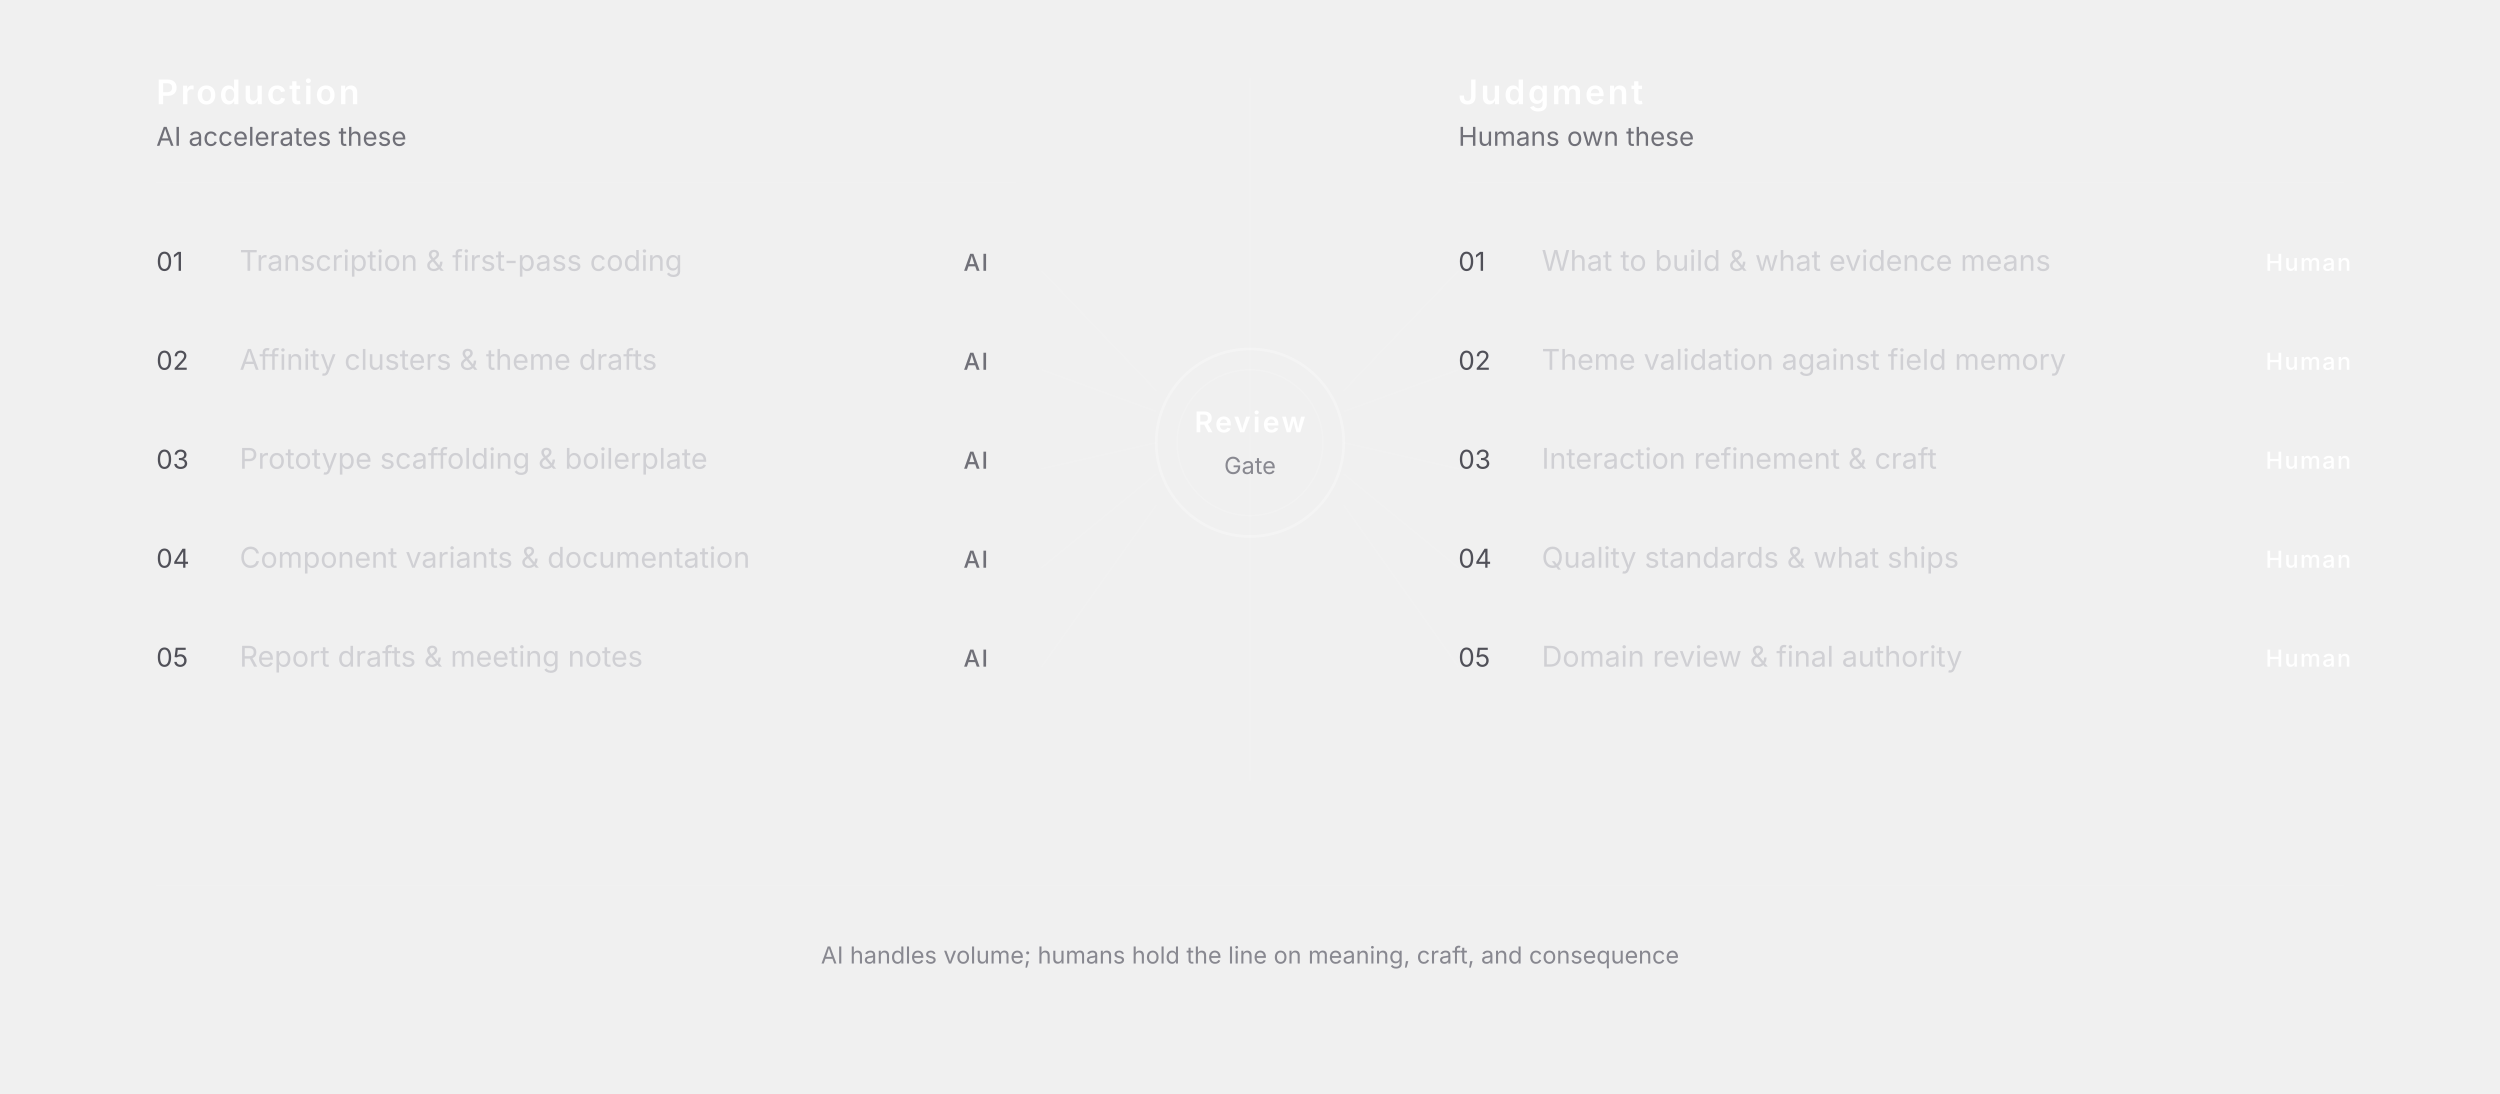
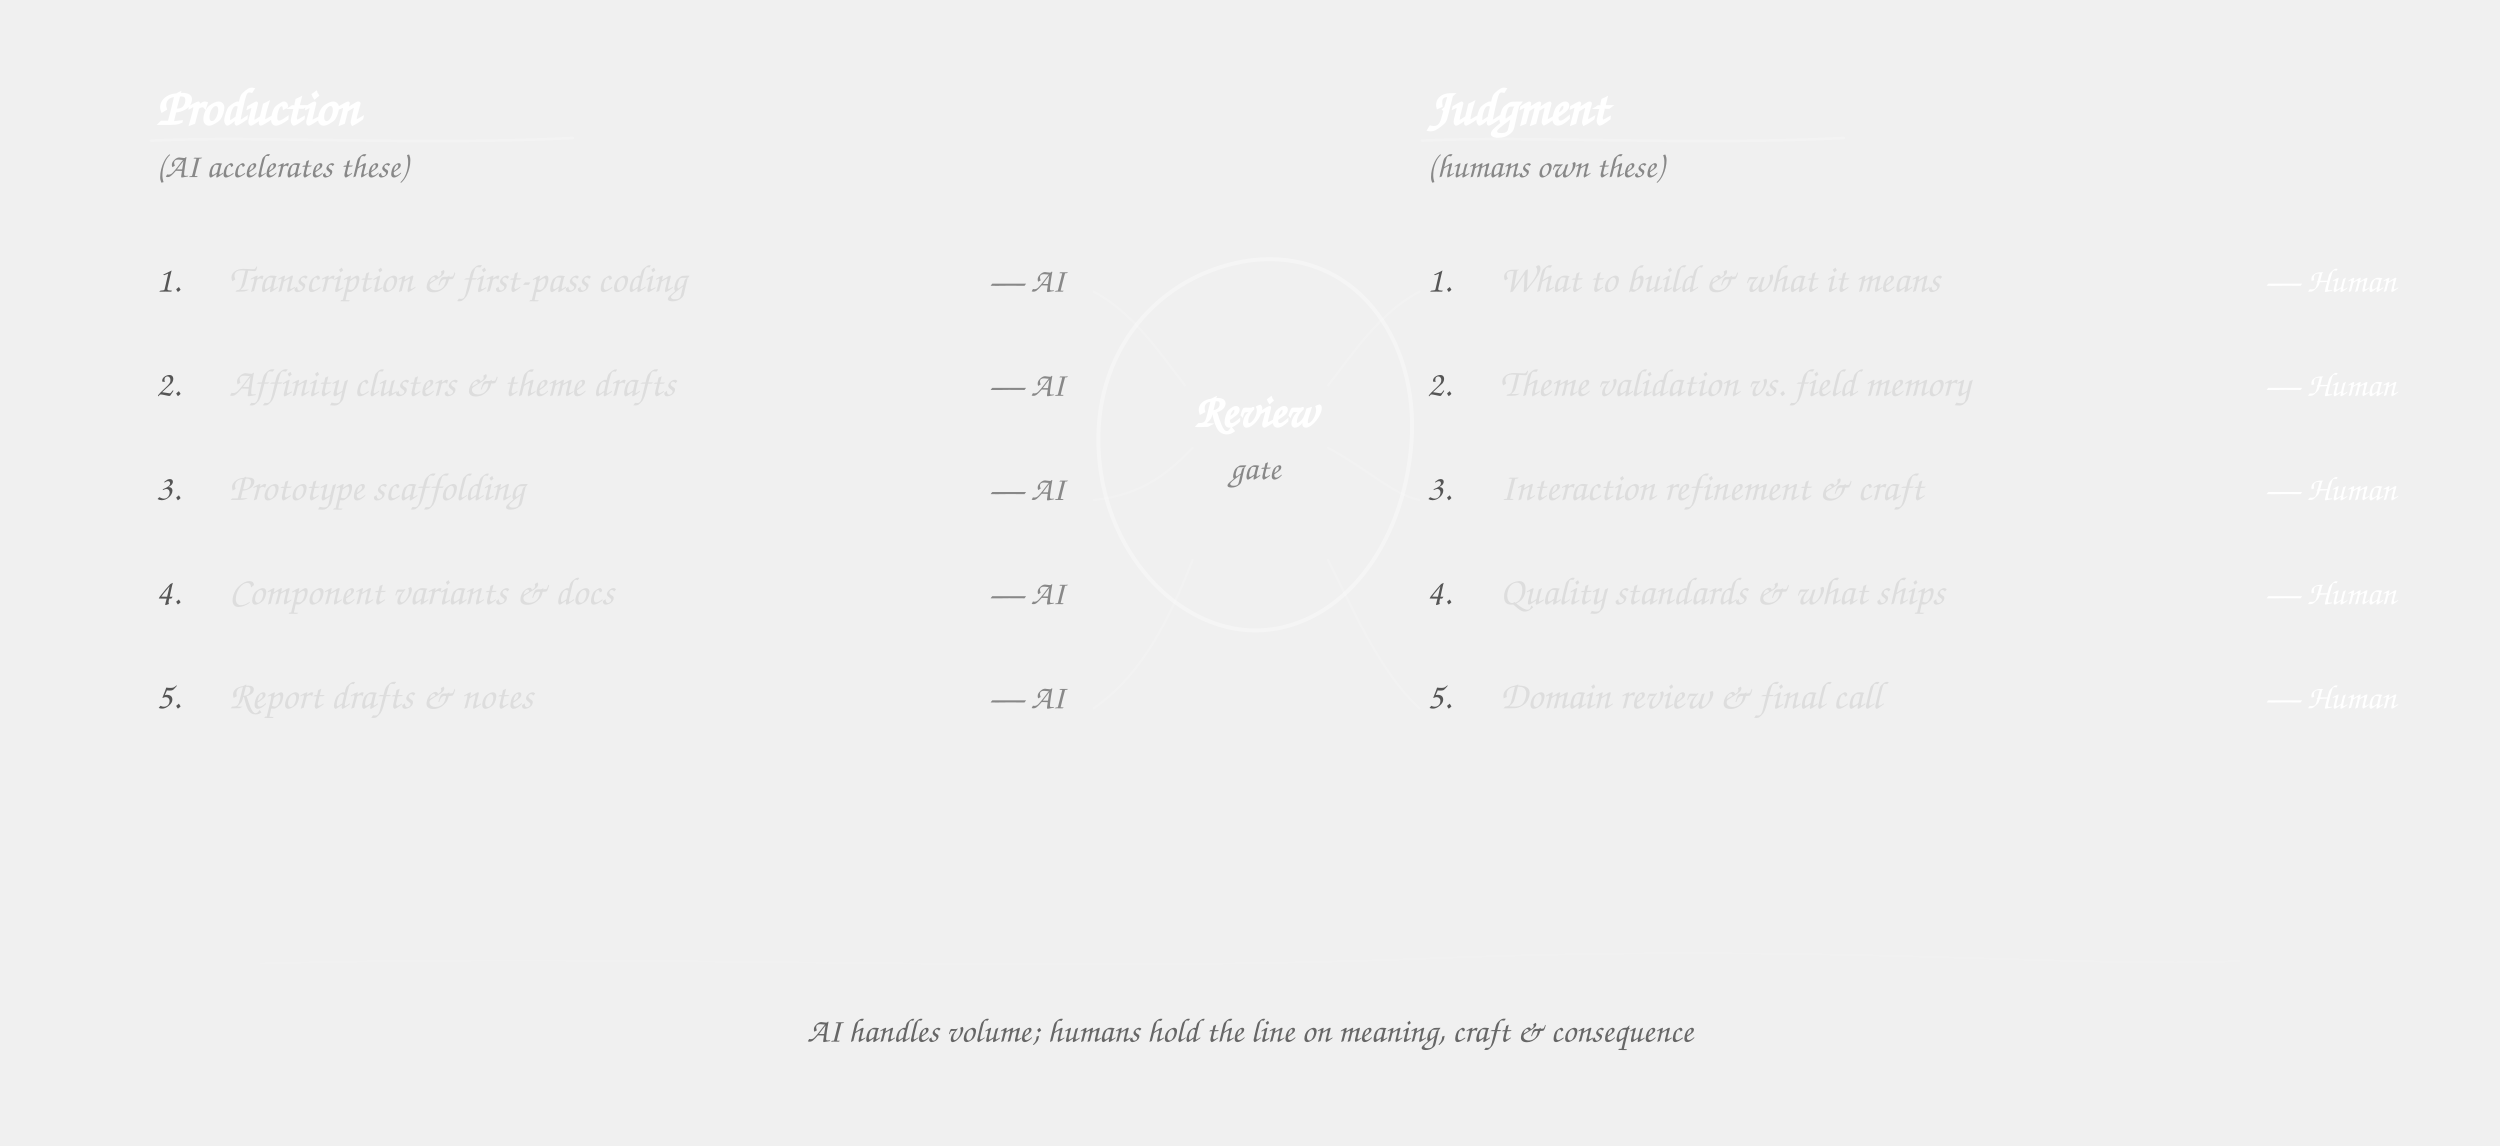
- <svg xmlns="http://www.w3.org/2000/svg" viewBox="0 0 960 420" fill="none">
+ <svg xmlns="http://www.w3.org/2000/svg" viewBox="0 0 960 440" fill="none">
  <style>
-     text { font-family: 'Inter', 'Helvetica Neue', system-ui, sans-serif; }
-     .col-title { font-size: 13px; font-weight: 600; fill: #ffffff; letter-spacing: 0.08em; text-transform: uppercase; }
-     .col-sub { font-size: 10px; fill: #707078; }
-     .item-text { font-size: 11px; fill: #d0d0d4; }
-     .line-num { font-size: 10px; fill: #505058; }
-     .tag { font-size: 9px; font-weight: 500; letter-spacing: 0.06em; text-transform: uppercase; }
-     .tag-ai { fill: #707078; }
-     .tag-human { fill: #ffffff; }
-     .gate-label { font-size: 11px; font-weight: 600; fill: #ffffff; text-anchor: middle; letter-spacing: 0.08em; text-transform: uppercase; }
-     .gate-sub { font-size: 9px; fill: #888890; text-anchor: middle; }
+     text { font-family: 'Caveat', 'Segoe Script', 'Bradley Hand', 'Marker Felt', cursive; }
+     .title { font-size: 20px; font-weight: 700; fill: #ffffff; }
+     .subtitle { font-size: 13px; fill: #888; }
+     .item { font-size: 15px; fill: #ddd; }
+     .num { font-size: 14px; fill: #555; }
+     .tag-ai { font-size: 13px; fill: #888; }
+     .tag-human { font-size: 13px; fill: #fff; }
+     .gate { font-size: 18px; font-weight: 700; fill: #ffffff; text-anchor: middle; }
+     .gate-sub { font-size: 13px; fill: #888; text-anchor: middle; }
+     .note { font-size: 13px; fill: #666; text-anchor: middle; }
  </style>
-   <text x="60" y="40" class="col-title">Production</text>
-   <text x="60" y="56" class="col-sub">AI accelerates these</text>
-   <line x1="60" y1="70" x2="390" y2="70" stroke="#ffffff" stroke-width="0.5" opacity="0.08" />
-   <text x="60" y="104" class="line-num">01</text>
-   <text x="92" y="104" class="item-text">Transcription &amp; first-pass coding</text>
-   <text x="370" y="104" class="tag tag-ai">AI</text>
-   <text x="60" y="142" class="line-num">02</text>
-   <text x="92" y="142" class="item-text">Affinity clusters &amp; theme drafts</text>
-   <text x="370" y="142" class="tag tag-ai">AI</text>
-   <text x="60" y="180" class="line-num">03</text>
-   <text x="92" y="180" class="item-text">Prototype scaffolding &amp; boilerplate</text>
-   <text x="370" y="180" class="tag tag-ai">AI</text>
-   <text x="60" y="218" class="line-num">04</text>
-   <text x="92" y="218" class="item-text">Component variants &amp; documentation</text>
-   <text x="370" y="218" class="tag tag-ai">AI</text>
-   <text x="60" y="256" class="line-num">05</text>
-   <text x="92" y="256" class="item-text">Report drafts &amp; meeting notes</text>
-   <text x="370" y="256" class="tag tag-ai">AI</text>
-   <line x1="480" y1="30" x2="480" y2="300" stroke="#ffffff" stroke-width="0.5" opacity="0.08" />
-   <circle cx="480" cy="170" r="36" fill="none" stroke="#ffffff" stroke-width="1" opacity="0.3" />
-   <circle cx="480" cy="170" r="28" fill="none" stroke="#ffffff" stroke-width="0.5" opacity="0.15" />
-   <text x="480" y="166" class="gate-label">Review</text>
-   <text x="480" y="182" class="gate-sub">Gate</text>
-   <line x1="400" y1="104" x2="444" y2="150" stroke="#ffffff" stroke-width="0.5" opacity="0.1" />
-   <line x1="400" y1="142" x2="444" y2="158" stroke="#ffffff" stroke-width="0.5" opacity="0.1" />
-   <line x1="400" y1="180" x2="444" y2="170" stroke="#ffffff" stroke-width="0.5" opacity="0.1" />
-   <line x1="400" y1="218" x2="444" y2="182" stroke="#ffffff" stroke-width="0.5" opacity="0.1" />
-   <line x1="400" y1="256" x2="444" y2="194" stroke="#ffffff" stroke-width="0.5" opacity="0.1" />
-   <line x1="516" y1="150" x2="560" y2="104" stroke="#ffffff" stroke-width="0.5" opacity="0.1" />
-   <line x1="516" y1="158" x2="560" y2="142" stroke="#ffffff" stroke-width="0.5" opacity="0.1" />
-   <line x1="516" y1="170" x2="560" y2="180" stroke="#ffffff" stroke-width="0.5" opacity="0.1" />
-   <line x1="516" y1="182" x2="560" y2="218" stroke="#ffffff" stroke-width="0.5" opacity="0.1" />
-   <line x1="516" y1="194" x2="560" y2="256" stroke="#ffffff" stroke-width="0.5" opacity="0.1" />
-   <text x="560" y="40" class="col-title">Judgment</text>
-   <text x="560" y="56" class="col-sub">Humans own these</text>
-   <line x1="560" y1="70" x2="900" y2="70" stroke="#ffffff" stroke-width="0.5" opacity="0.08" />
-   <text x="560" y="104" class="line-num">01</text>
-   <text x="592" y="104" class="item-text">What to build &amp; what evidence means</text>
-   <text x="870" y="104" class="tag tag-human">Human</text>
-   <text x="560" y="142" class="line-num">02</text>
-   <text x="592" y="142" class="item-text">Theme validation against field memory</text>
-   <text x="870" y="142" class="tag tag-human">Human</text>
-   <text x="560" y="180" class="line-num">03</text>
-   <text x="592" y="180" class="item-text">Interaction refinement &amp; craft</text>
-   <text x="870" y="180" class="tag tag-human">Human</text>
-   <text x="560" y="218" class="line-num">04</text>
-   <text x="592" y="218" class="item-text">Quality standards &amp; what ships</text>
-   <text x="870" y="218" class="tag tag-human">Human</text>
-   <text x="560" y="256" class="line-num">05</text>
-   <text x="592" y="256" class="item-text">Domain review &amp; final authority</text>
-   <text x="870" y="256" class="tag tag-human">Human</text>
-   <line x1="60" y1="340" x2="900" y2="340" stroke="#ffffff" stroke-width="0.5" opacity="0.06" />
-   <text x="480" y="370" class="gate-sub" text-anchor="middle">AI handles volume; humans hold the line on meaning, craft, and consequence</text>
+   <text x="60" y="48" class="title">Production</text>
+   <text x="60" y="68" class="subtitle">(AI accelerates these)</text>
+   <path d="M58,54 C100,52 160,56 220,53" fill="none" stroke="#ffffff" stroke-width="1" opacity="0.2" stroke-linecap="round" />
+   <text x="60" y="112" class="num">1.</text>
+   <text x="88" y="112" class="item">Transcription &amp; first-pass coding</text>
+   <text x="380" y="112" class="tag-ai">— AI</text>
+   <text x="60" y="152" class="num">2.</text>
+   <text x="88" y="152" class="item">Affinity clusters &amp; theme drafts</text>
+   <text x="380" y="152" class="tag-ai">— AI</text>
+   <text x="60" y="192" class="num">3.</text>
+   <text x="88" y="192" class="item">Prototype scaffolding</text>
+   <text x="380" y="192" class="tag-ai">— AI</text>
+   <text x="60" y="232" class="num">4.</text>
+   <text x="88" y="232" class="item">Component variants &amp; docs</text>
+   <text x="380" y="232" class="tag-ai">— AI</text>
+   <text x="60" y="272" class="num">5.</text>
+   <text x="88" y="272" class="item">Report drafts &amp; notes</text>
+   <text x="380" y="272" class="tag-ai">— AI</text>
+   <path d="M480,100 C520,95 545,130 542,170 C539,210 515,240 485,242 C455,244 425,215 422,175 C419,135 445,105 480,100Z" fill="none" stroke="#ffffff" stroke-width="1.5" opacity="0.35" stroke-linecap="round" />
+   <text x="482" y="164" class="gate">Review</text>
+   <text x="482" y="184" class="gate-sub">gate</text>
+   <path d="M420,112 C435,120 445,135 455,148" fill="none" stroke="#ffffff" stroke-width="0.8" opacity="0.15" stroke-linecap="round" />
+   <path d="M420,192 C440,190 450,180 458,172" fill="none" stroke="#ffffff" stroke-width="0.8" opacity="0.15" stroke-linecap="round" />
+   <path d="M420,272 C440,258 450,235 458,215" fill="none" stroke="#ffffff" stroke-width="0.8" opacity="0.15" stroke-linecap="round" />
+   <path d="M510,148 C520,135 530,120 545,112" fill="none" stroke="#ffffff" stroke-width="0.8" opacity="0.15" stroke-linecap="round" />
+   <path d="M510,172 C525,180 535,190 545,192" fill="none" stroke="#ffffff" stroke-width="0.8" opacity="0.15" stroke-linecap="round" />
+   <path d="M510,215 C520,235 530,258 545,272" fill="none" stroke="#ffffff" stroke-width="0.8" opacity="0.15" stroke-linecap="round" />
+   <text x="548" y="48" class="title">Judgment</text>
+   <text x="548" y="68" class="subtitle">(humans own these)</text>
+   <path d="M546,54 C588,52 648,56 708,53" fill="none" stroke="#ffffff" stroke-width="1" opacity="0.2" stroke-linecap="round" />
+   <text x="548" y="112" class="num">1.</text>
+   <text x="576" y="112" class="item">What to build &amp; what it means</text>
+   <text x="870" y="112" class="tag-human">— Human</text>
+   <text x="548" y="152" class="num">2.</text>
+   <text x="576" y="152" class="item">Theme validation vs. field memory</text>
+   <text x="870" y="152" class="tag-human">— Human</text>
+   <text x="548" y="192" class="num">3.</text>
+   <text x="576" y="192" class="item">Interaction refinement &amp; craft</text>
+   <text x="870" y="192" class="tag-human">— Human</text>
+   <text x="548" y="232" class="num">4.</text>
+   <text x="576" y="232" class="item">Quality standards &amp; what ships</text>
+   <text x="870" y="232" class="tag-human">— Human</text>
+   <text x="548" y="272" class="num">5.</text>
+   <text x="576" y="272" class="item">Domain review &amp; final call</text>
+   <text x="870" y="272" class="tag-human">— Human</text>
+   <path d="M100,370 C250,366 400,374 550,368 C700,362 800,372 860,369" fill="none" stroke="#ffffff" stroke-width="0.6" opacity="0.1" stroke-linecap="round" />
+   <text x="480" y="400" class="note">AI handles volume; humans hold the line on meaning, craft &amp; consequence</text>
</svg>
